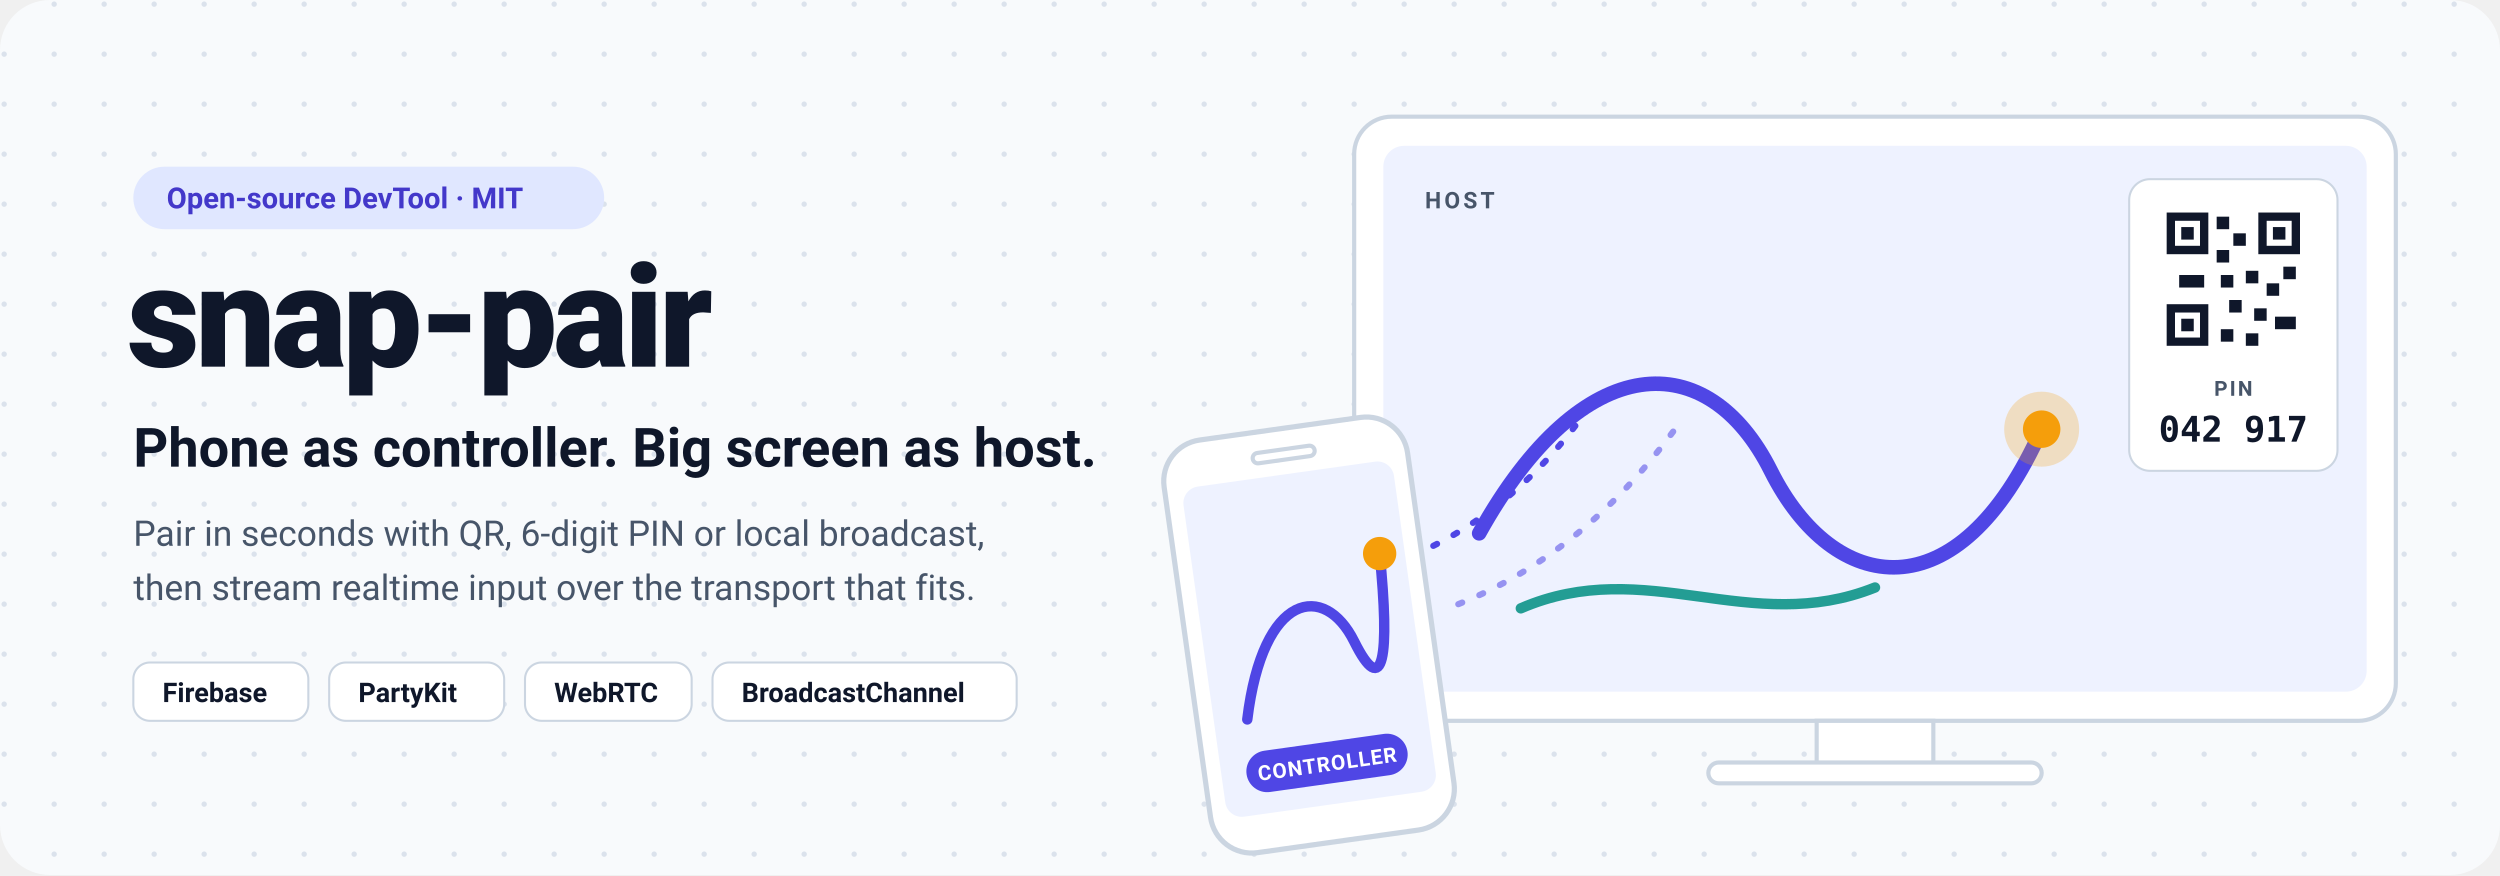
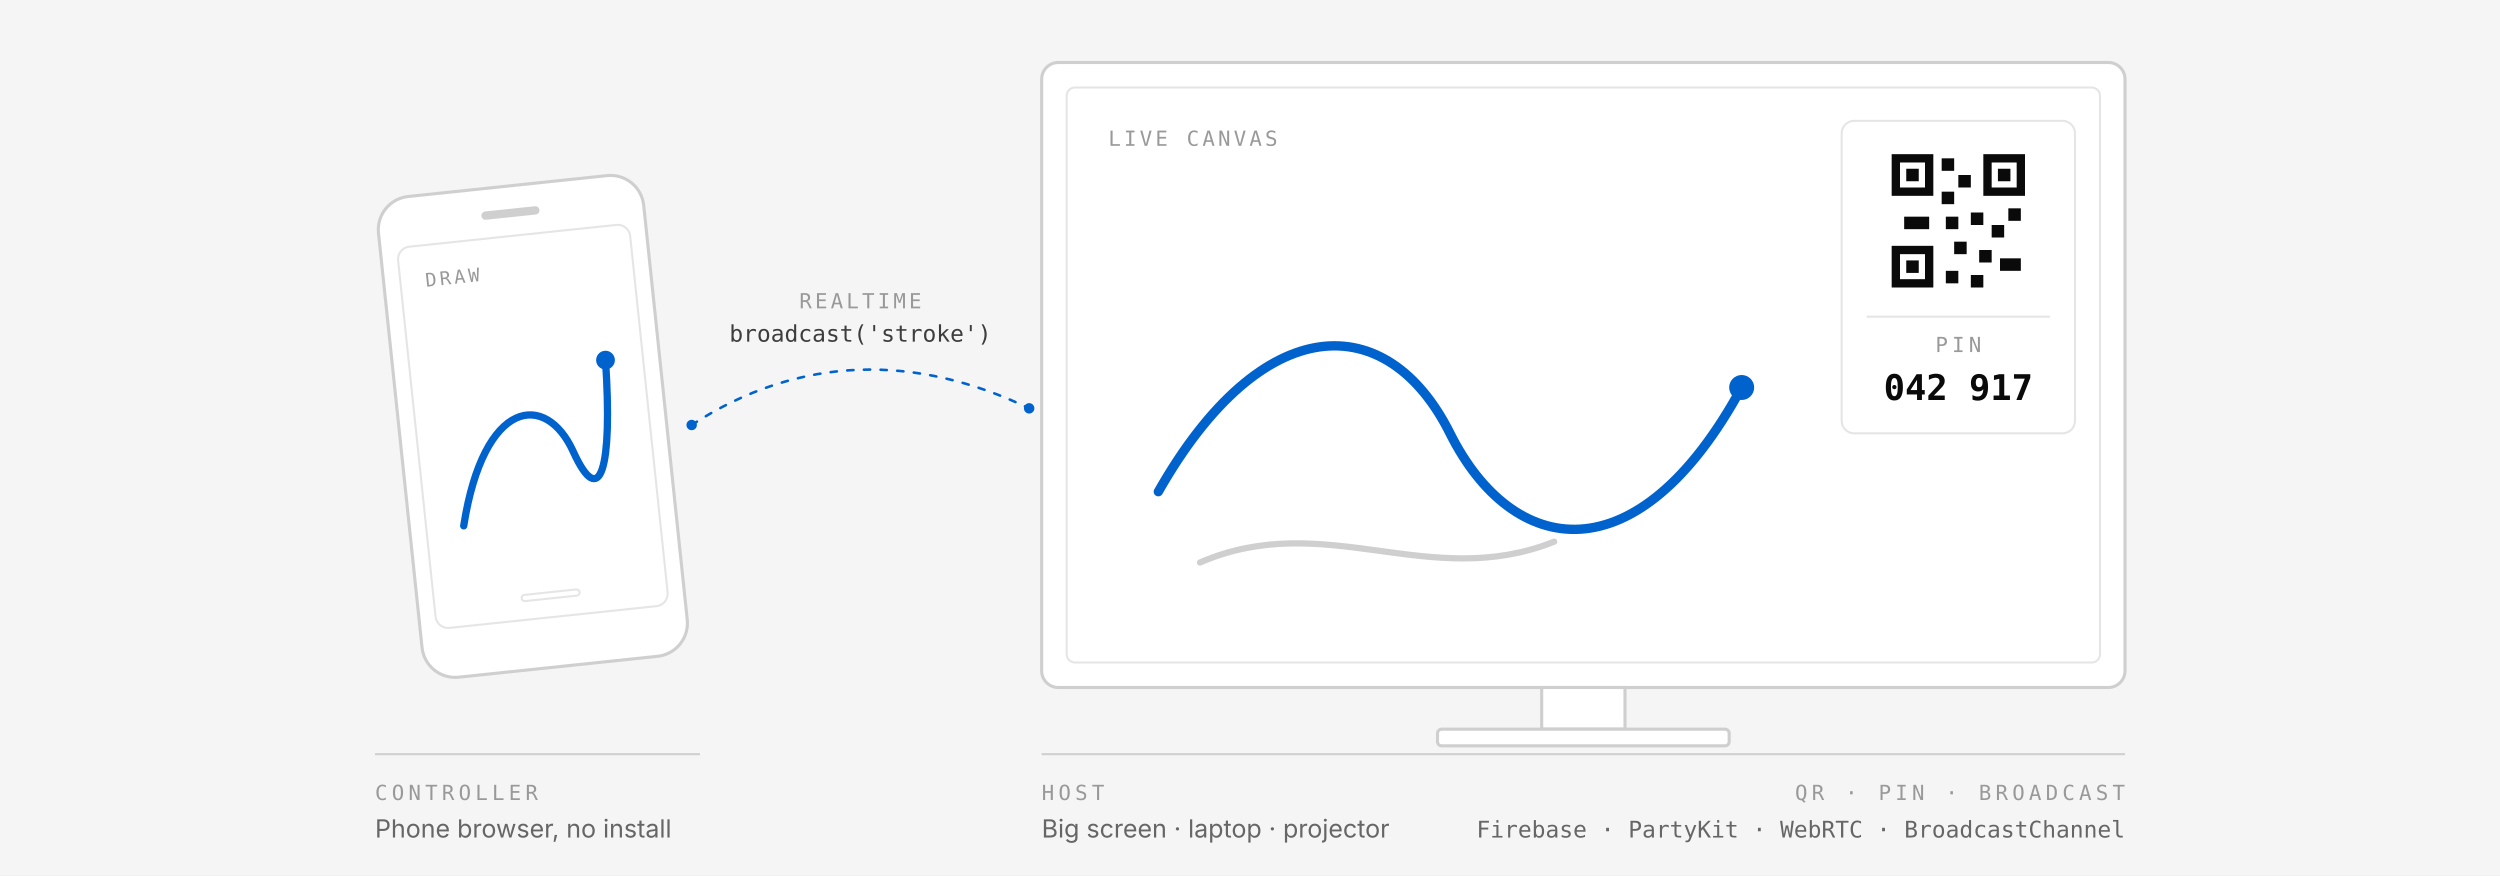
<svg xmlns="http://www.w3.org/2000/svg" viewBox="0 0 1200 420" width="1200" height="420" role="img" aria-labelledby="title desc">
  <style>
-     .bg{fill:#f8fafc}.dot{fill:#dbe2ec}
-     .surface{fill:#ffffff}.edge{stroke:#cbd5e1}
-     .ink{fill:#0f172a}.muted{fill:#475569}
-     .accent{fill:#4f46e5}.accent-s{stroke:#4f46e5}
-     .teal{fill:#0d9488}.teal-s{stroke:#0d9488}
-     .amber{fill:#f59e0b}
-     .screen{fill:#eef2ff}.qr{fill:#0f172a}.qrbg{fill:#ffffff}
-     .chip{fill:#e0e7ff}.chip-t{fill:#4338ca}
-     text{font-family:-apple-system,BlinkMacSystemFont,"Segoe UI",Roboto,"Helvetica Neue",Arial,"Hiragino Sans","Noto Sans JP",sans-serif}
-     .mono{font-family:ui-monospace,SFMono-Regular,Menlo,Consolas,monospace}
+     .bg{fill:#f5f5f5}.surface{fill:#ffffff}.canvas{fill:#ffffff}
+     .hair{stroke:#e5e5e5}.strong{stroke:#cfcfcf}.strong-f{fill:#cfcfcf}
+     .ink{fill:#0a0a0a}.ink2{fill:#3d3d3d}.muted{fill:#666666}.faint{fill:#999999}
+     .acc{fill:#0062cc}.acc-s{stroke:#0062cc}
+     .qr{fill:#0a0a0a}.qrbg{fill:#ffffff}
+     text{font-family:"Outfit",-apple-system,BlinkMacSystemFont,"Segoe UI","Hiragino Sans","Noto Sans JP",sans-serif}
+     .mono{font-family:ui-monospace,SFMono-Regular,Menlo,monospace}
    @media (prefers-color-scheme: dark){
-       .bg{fill:#0b1020}.dot{fill:#1c2645}
-       .surface{fill:#131a2e}.edge{stroke:#2c3757}
-       .ink{fill:#e2e8f0}.muted{fill:#94a3b8}
-       .accent{fill:#818cf8}.accent-s{stroke:#818cf8}
-       .teal{fill:#2dd4bf}.teal-s{stroke:#2dd4bf}
-       .amber{fill:#fbbf24}
-       .screen{fill:#0f1530}.qr{fill:#0b1020}.qrbg{fill:#e2e8f0}
-       .chip{fill:#1e2547}.chip-t{fill:#c7d2fe}
+       .bg{fill:#141414}.surface{fill:#111111}.canvas{fill:#0a0a0a}
+       .hair{stroke:#262626}.strong{stroke:#3a3a3a}.strong-f{fill:#3a3a3a}
+       .ink{fill:#f2f2f2}.ink2{fill:#d4d4d4}.muted{fill:#a3a3a3}.faint{fill:#6b6b6b}
+       .acc{fill:#3b9cff}.acc-s{stroke:#3b9cff}
+       .qr{fill:#0a0a0a}.qrbg{fill:#f2f2f2}
    }
  </style>
-   <defs>
-     <pattern id="dots" width="24" height="24" patternUnits="userSpaceOnUse">
-       <circle class="dot" cx="2" cy="2" r="1.3" />
-     </pattern>
-     <clipPath id="frame">
-       <rect width="1200" height="420" rx="24" />
-     </clipPath>
-   </defs>
-   <g clip-path="url(#frame)">
-     <rect class="bg" width="1200" height="420" />
-     <rect width="1200" height="420" fill="url(#dots)" />
-     <g transform="translate(64 0)">
-       <rect class="chip" x="0" y="80" width="226" height="30" rx="15" />
-       <text class="chip-t" x="16" y="100" font-size="14" font-weight="600">Open-source DevTool · MIT</text>
-       <text class="ink" x="-3" y="176" font-size="68" font-weight="800" letter-spacing="-2">snap-pair</text>
-       <text class="ink" x="0" y="224" font-size="26" font-weight="600">Phone as controller. Big screen as host.</text>
-       <text class="muted" x="0" y="262" font-size="17">Pair in seconds with QR, 6-digit PIN or local broadcast,</text>
-       <text class="muted" x="0" y="288" font-size="17">then stream realtime input over the transport that fits.</text>
-       <g transform="translate(0 318)" font-size="13" font-weight="600">
-         <rect class="surface edge" x="0" y="0" width="84" height="28" rx="8" stroke-width="1" />
-         <text class="ink" x="14" y="19">Firebase</text>
-         <rect class="surface edge" x="94" y="0" width="84" height="28" rx="8" stroke-width="1" />
-         <text class="ink" x="108" y="19">PartyKit</text>
-         <rect class="surface edge" x="188" y="0" width="80" height="28" rx="8" stroke-width="1" />
-         <text class="ink" x="202" y="19">WebRTC</text>
-         <rect class="surface edge" x="278" y="0" width="146" height="28" rx="8" stroke-width="1" />
-         <text class="ink" x="292" y="19">BroadcastChannel</text>
-       </g>
-     </g>
-     <g transform="translate(650 56)">
-       <rect class="surface edge" x="0" y="0" width="500" height="290" rx="18" stroke-width="2" />
-       <rect class="screen" x="14" y="14" width="472" height="262" rx="10" />
-       <rect class="surface edge" x="222" y="290" width="56" height="22" stroke-width="2" />
-       <rect class="surface edge" x="170" y="310" width="160" height="10" rx="5" stroke-width="2" />
-       <text class="muted" x="34" y="44" font-size="11" font-weight="700" letter-spacing="1.5">HOST</text>
-       <path class="accent-s" d="M60 200 C 110 110, 170 110, 200 170 S 290 240, 330 150" fill="none" stroke-width="7" stroke-linecap="round" />
-       <path class="teal-s" d="M80 236 C 140 210, 190 250, 250 226" fill="none" stroke-width="5" stroke-linecap="round" opacity="0.9" />
-       <circle class="amber" cx="330" cy="150" r="18" opacity="0.25" />
-       <circle class="amber" cx="330" cy="150" r="9" />
-       <g transform="translate(372 30)">
-         <rect class="surface edge" x="0" y="0" width="100" height="140" rx="10" stroke-width="1" />
-         <rect class="qrbg" x="14" y="12" width="72" height="72" rx="4" />
+   <rect class="bg" x="0" y="0" width="1200" height="420" rx="0" />
+   <g transform="translate(180 96) rotate(-6)">
+     <rect class="surface strong" x="0" y="0" width="128" height="232" rx="16" stroke-width="1.5" />
+     <rect class="canvas hair" x="8" y="24" width="112" height="184" rx="6" stroke-width="1" />
+     <rect class="strong-f" x="50" y="11" width="28" height="4" rx="2" />
+     <text class="faint mono" x="20" y="44" font-size="9" letter-spacing="1.5">DRAW</text>
+     <path class="acc-s" d="M26 160 C 42 100, 72 100, 82 130 S 100 140, 102 88" fill="none" stroke-width="3.5" stroke-linecap="round" />
+     <circle class="acc" cx="102" cy="88" r="4.5" />
+     <rect class="hair" x="50" y="196" width="28" height="3" rx="1.5" fill="none" stroke-width="1" />
+   </g>
+   <path class="acc-s" d="M332 204 C 384 170, 440 170, 494 196" fill="none" stroke-width="1.25" stroke-dasharray="3 5" stroke-linecap="round" />
+   <circle class="acc" cx="332" cy="204" r="2.5" />
+   <circle class="acc" cx="494" cy="196" r="2.5" />
+   <text class="faint mono" x="413" y="148" font-size="10" letter-spacing="1.5" text-anchor="middle">REALTIME</text>
+   <text class="ink2 mono" x="413" y="164" font-size="11" text-anchor="middle">broadcast('stroke')</text>
+   <g transform="translate(500 30)">
+     <rect class="surface strong" x="0" y="0" width="520" height="300" rx="8" stroke-width="1.5" />
+     <rect class="canvas hair" x="12" y="12" width="496" height="276" rx="4" stroke-width="1" />
+     <rect class="surface strong" x="240" y="300" width="40" height="20" stroke-width="1.5" />
+     <rect class="surface strong" x="190" y="320" width="140" height="8" rx="2" stroke-width="1.5" />
+     <text class="faint mono" x="32" y="40" font-size="10" letter-spacing="1.5">LIVE CANVAS</text>
+     <path class="strong" d="M76 240 C 136 214, 186 254, 246 230" fill="none" stroke-width="3" stroke-linecap="round" />
+     <path class="acc-s" d="M56 206 C 106 118, 166 118, 196 178 S 286 248, 336 156" fill="none" stroke-width="4.5" stroke-linecap="round" />
+     <circle class="acc" cx="336" cy="156" r="6" />
+     <g transform="translate(384 28)">
+       <rect class="surface hair" x="0" y="0" width="112" height="150" rx="6" stroke-width="1" />
+       <g transform="translate(6 0)">
+         <rect class="qrbg" x="14" y="12" width="72" height="72" />
        <g class="qr">
          <rect x="18" y="16" width="20" height="20" />
          <rect x="62" y="16" width="20" height="20" />
          <rect x="18" y="60" width="20" height="20" />
          <rect x="42" y="18" width="6" height="6" />
          <rect x="50" y="26" width="6" height="6" />
          <rect x="42" y="34" width="6" height="6" />
          <rect x="44" y="46" width="6" height="6" />
          <rect x="56" y="44" width="6" height="6" />
          <rect x="66" y="50" width="6" height="6" />
          <rect x="74" y="42" width="6" height="6" />
          <rect x="48" y="58" width="6" height="6" />
          <rect x="60" y="62" width="6" height="6" />
          <rect x="70" y="66" width="10" height="6" />
          <rect x="44" y="72" width="6" height="6" />
          <rect x="56" y="74" width="6" height="6" />
          <rect x="24" y="46" width="12" height="6" />
        </g>
        <rect class="qrbg" x="22" y="20" width="12" height="12" />
        <rect class="qr" x="25" y="23" width="6" height="6" />
        <rect class="qrbg" x="66" y="20" width="12" height="12" />
        <rect class="qr" x="69" y="23" width="6" height="6" />
        <rect class="qrbg" x="22" y="64" width="12" height="12" />
        <rect class="qr" x="25" y="67" width="6" height="6" />
-         <text class="muted" x="50" y="104" font-size="10" text-anchor="middle" font-weight="700" letter-spacing="1">PIN</text>
-         <text class="ink mono" x="50" y="126" font-size="17" text-anchor="middle" font-weight="700">042 917</text>
      </g>
-     </g>
-     <g fill="none" stroke-linecap="round" stroke-width="3" class="accent-s">
-       <path d="M688 262 q 40 -20 70 -60" stroke-dasharray="2 9" />
-       <path d="M700 290 q 60 -24 104 -84" stroke-dasharray="2 9" opacity="0.55" />
-     </g>
-     <g transform="translate(556 214) rotate(-8)">
-       <rect class="surface edge" x="0" y="0" width="118" height="200" rx="20" stroke-width="2.5" />
-       <rect class="screen" x="8" y="22" width="102" height="160" rx="8" />
-       <rect class="edge" x="44" y="10" width="30" height="5" rx="2.5" fill="none" stroke-width="2" />
-       <path class="accent-s" d="M24 136 C 40 76, 70 76, 80 106 S 96 116, 98 66" fill="none" stroke-width="5" stroke-linecap="round" />
-       <circle class="amber" cx="98" cy="66" r="8" />
-       <rect class="accent" x="20" y="152" width="78" height="20" rx="10" />
-       <text x="59" y="166" font-size="10" font-weight="700" text-anchor="middle" fill="#ffffff" letter-spacing="0.5">CONTROLLER</text>
+       <path class="hair" d="M12 94 H100" stroke-width="1" />
+       <text class="faint mono" x="56" y="111" font-size="10" text-anchor="middle" letter-spacing="2">PIN</text>
+       <text class="ink mono" x="56" y="134" font-size="17" text-anchor="middle" font-weight="600">042 917</text>
    </g>
  </g>
+   <g>
+     <path class="strong" d="M180 362 H336" stroke-width="1" />
+     <text class="faint mono" x="180" y="384" font-size="10" letter-spacing="2">CONTROLLER</text>
+     <text class="muted" x="180" y="402" font-size="12">Phone browser, no install</text>
+     <path class="strong" d="M500 362 H1020" stroke-width="1" />
+     <text class="faint mono" x="500" y="384" font-size="10" letter-spacing="2">HOST</text>
+     <text class="muted" x="500" y="402" font-size="12">Big screen · laptop · projector</text>
+     <text class="faint mono" x="1020" y="384" font-size="10" letter-spacing="2" text-anchor="end">QR · PIN · BROADCAST</text>
+     <text class="muted mono" x="1020" y="402" font-size="11" text-anchor="end">Firebase · PartyKit · WebRTC · BroadcastChannel</text>
+   </g>
</svg>
